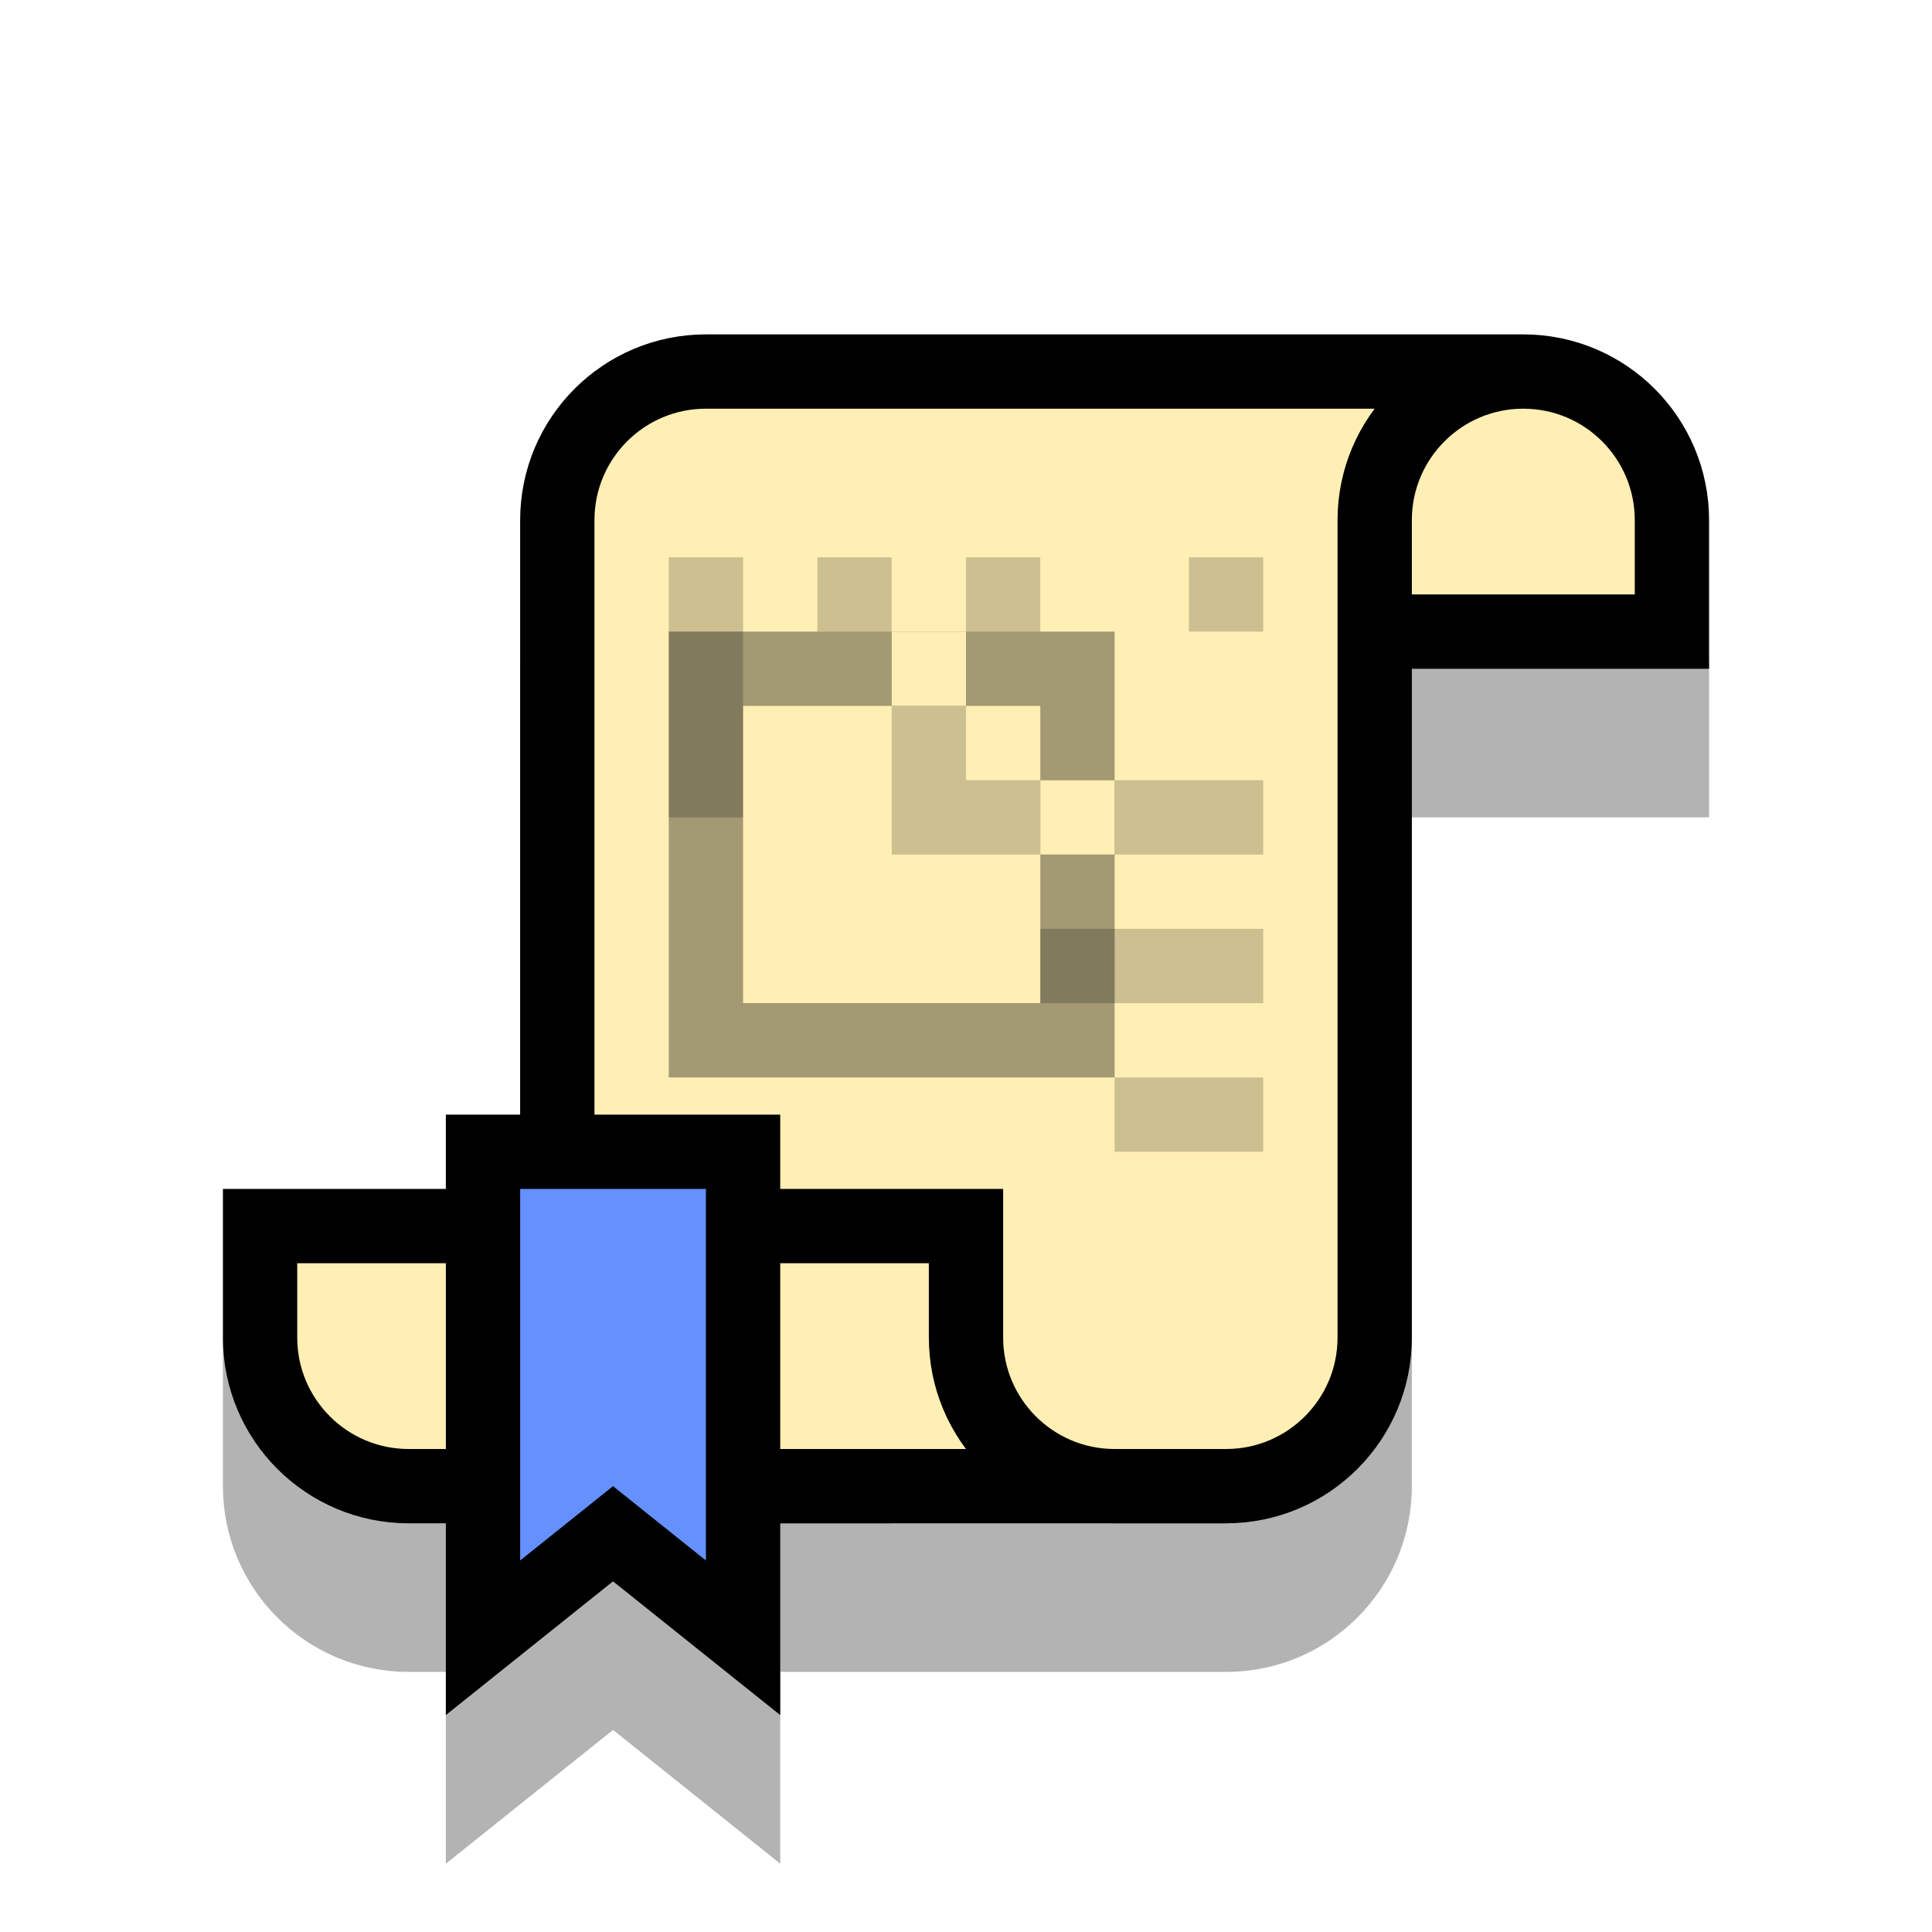
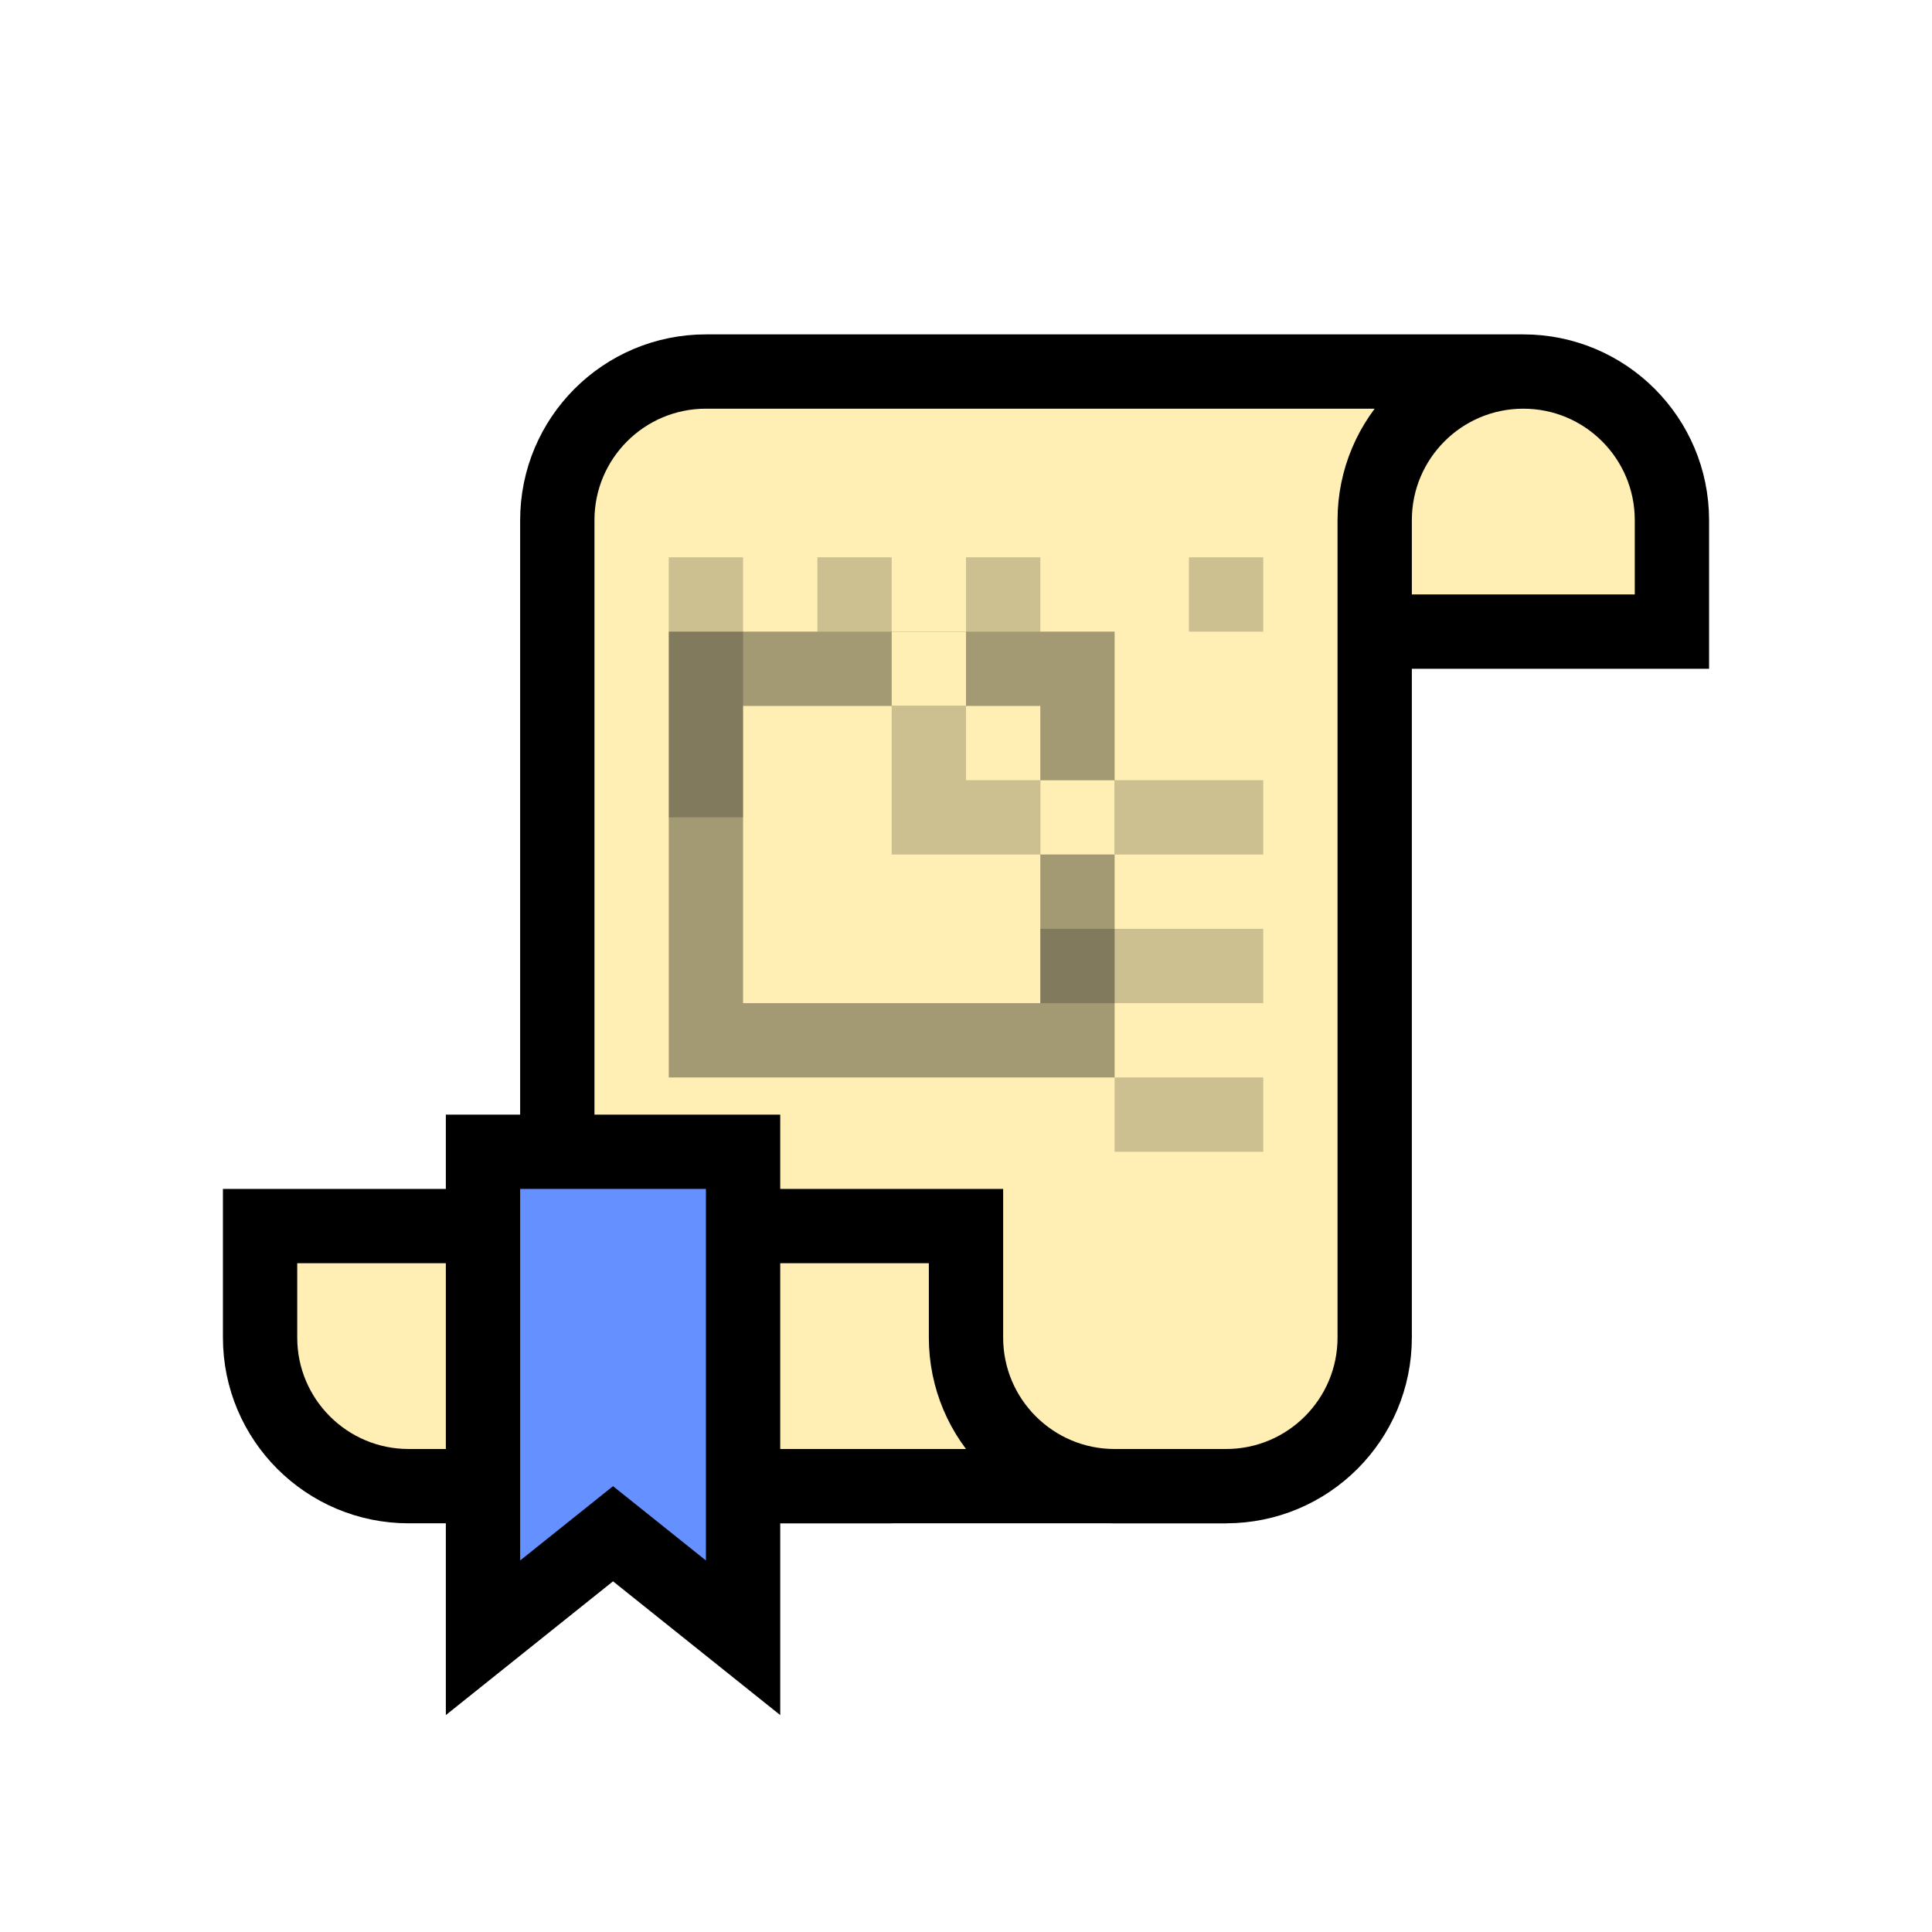
<svg xmlns="http://www.w3.org/2000/svg" width="52" height="52" viewBox="0 0 52 52" fill="none">
-   <path d="M14 35H13V36V46V48.081L14.625 46.781L16.5 45.281L18.375 46.781L20 48.081V46V36V35H19H14Z" fill="#B3B3B3" stroke="#B3B3B3" stroke-width="2" />
-   <path d="M45 21.5H45.5V21V18C45.5 15.515 43.485 13.5 41 13.5H19C16.515 13.5 14.5 15.515 14.5 18V36.5H7H6.5V37V40C6.5 42.485 8.515 44.5 11 44.5H33C35.485 44.5 37.5 42.485 37.5 40V21.5H45Z" fill="#B3B3B3" stroke="#B3B3B3" />
  <path d="M15 14C15 11.791 16.791 10 19 10H41C43.209 10 45 11.791 45 14V17H37V36C37 38.209 35.209 40 33 40H11C8.791 40 7 38.209 7 36V33H15V14Z" fill="#FFEFB4" />
  <path d="M15 40H33C35.209 40 37 38.209 37 36V17M41 10H19C16.791 10 15 11.791 15 14V33M37 17V14C37 11.791 38.791 10 41 10V10C43.209 10 45 11.791 45 14V17H37Z" stroke="black" stroke-width="2" />
  <path d="M33 40H30C27.791 40 26 38.209 26 36V33H7V36C7 38.209 8.791 40 11 40H24" stroke="black" stroke-width="2" />
  <rect x="22" y="15" width="2" height="2" fill="black" fill-opacity="0.2" />
  <rect x="26" y="15" width="2" height="2" fill="black" fill-opacity="0.2" />
  <rect x="20" y="15" width="7" height="2" transform="rotate(90 20 15)" fill="black" fill-opacity="0.2" />
  <rect x="24" y="21" width="6" height="2" fill="black" fill-opacity="0.2" />
  <rect x="24" y="17" width="2" height="4" fill="black" fill-opacity="0.2" />
  <rect x="28" y="25" width="6" height="2" fill="black" fill-opacity="0.2" />
  <rect x="30" y="29" width="4" height="2" fill="black" fill-opacity="0.2" />
  <rect x="30" y="21" width="4" height="2" fill="black" fill-opacity="0.2" />
  <rect x="32" y="15" width="2" height="2" fill="black" fill-opacity="0.2" />
  <path d="M19 18H29V28H19V18Z" stroke="black" stroke-opacity="0.36" stroke-width="2" />
  <path d="M14 31H13V32V42V44.081L14.625 42.781L16.5 41.281L18.375 42.781L20 44.081V42V32V31H19H14Z" fill="#6590FF" stroke="black" stroke-width="2" />
  <rect x="28" y="21" width="2" height="2" fill="#FFEFB4" />
  <rect x="24" y="17" width="2" height="2" fill="#FFEFB4" />
</svg>
